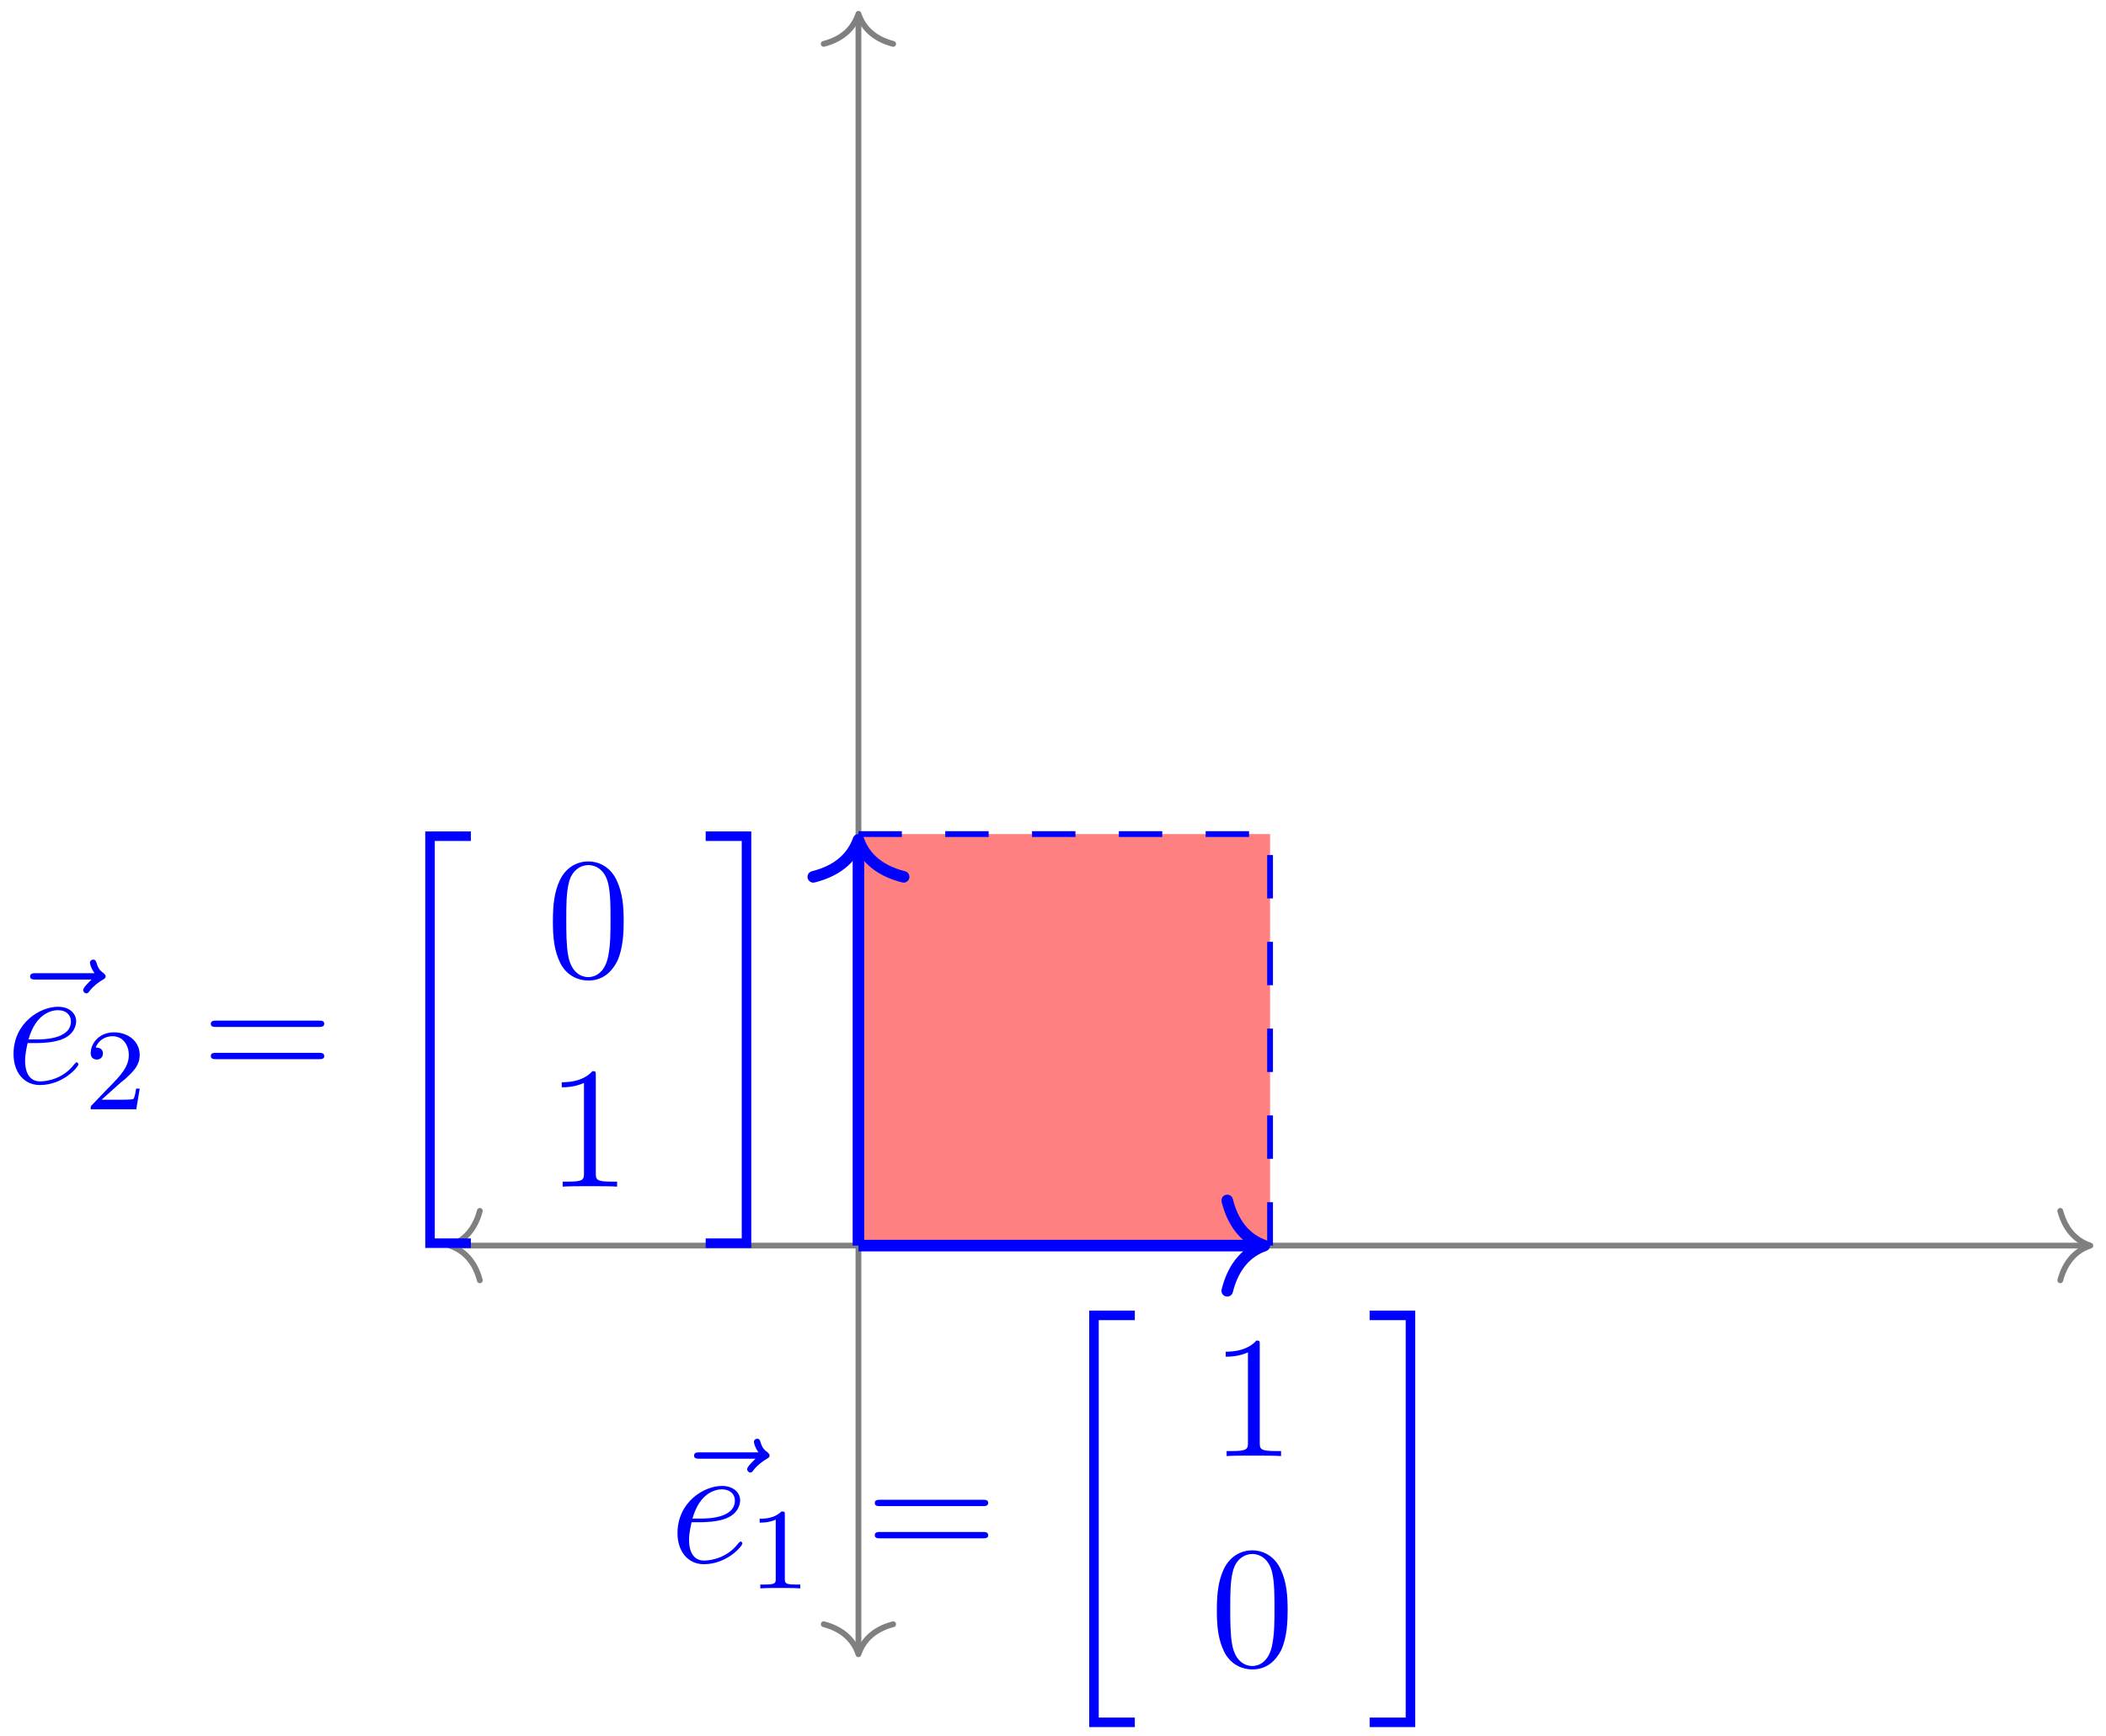
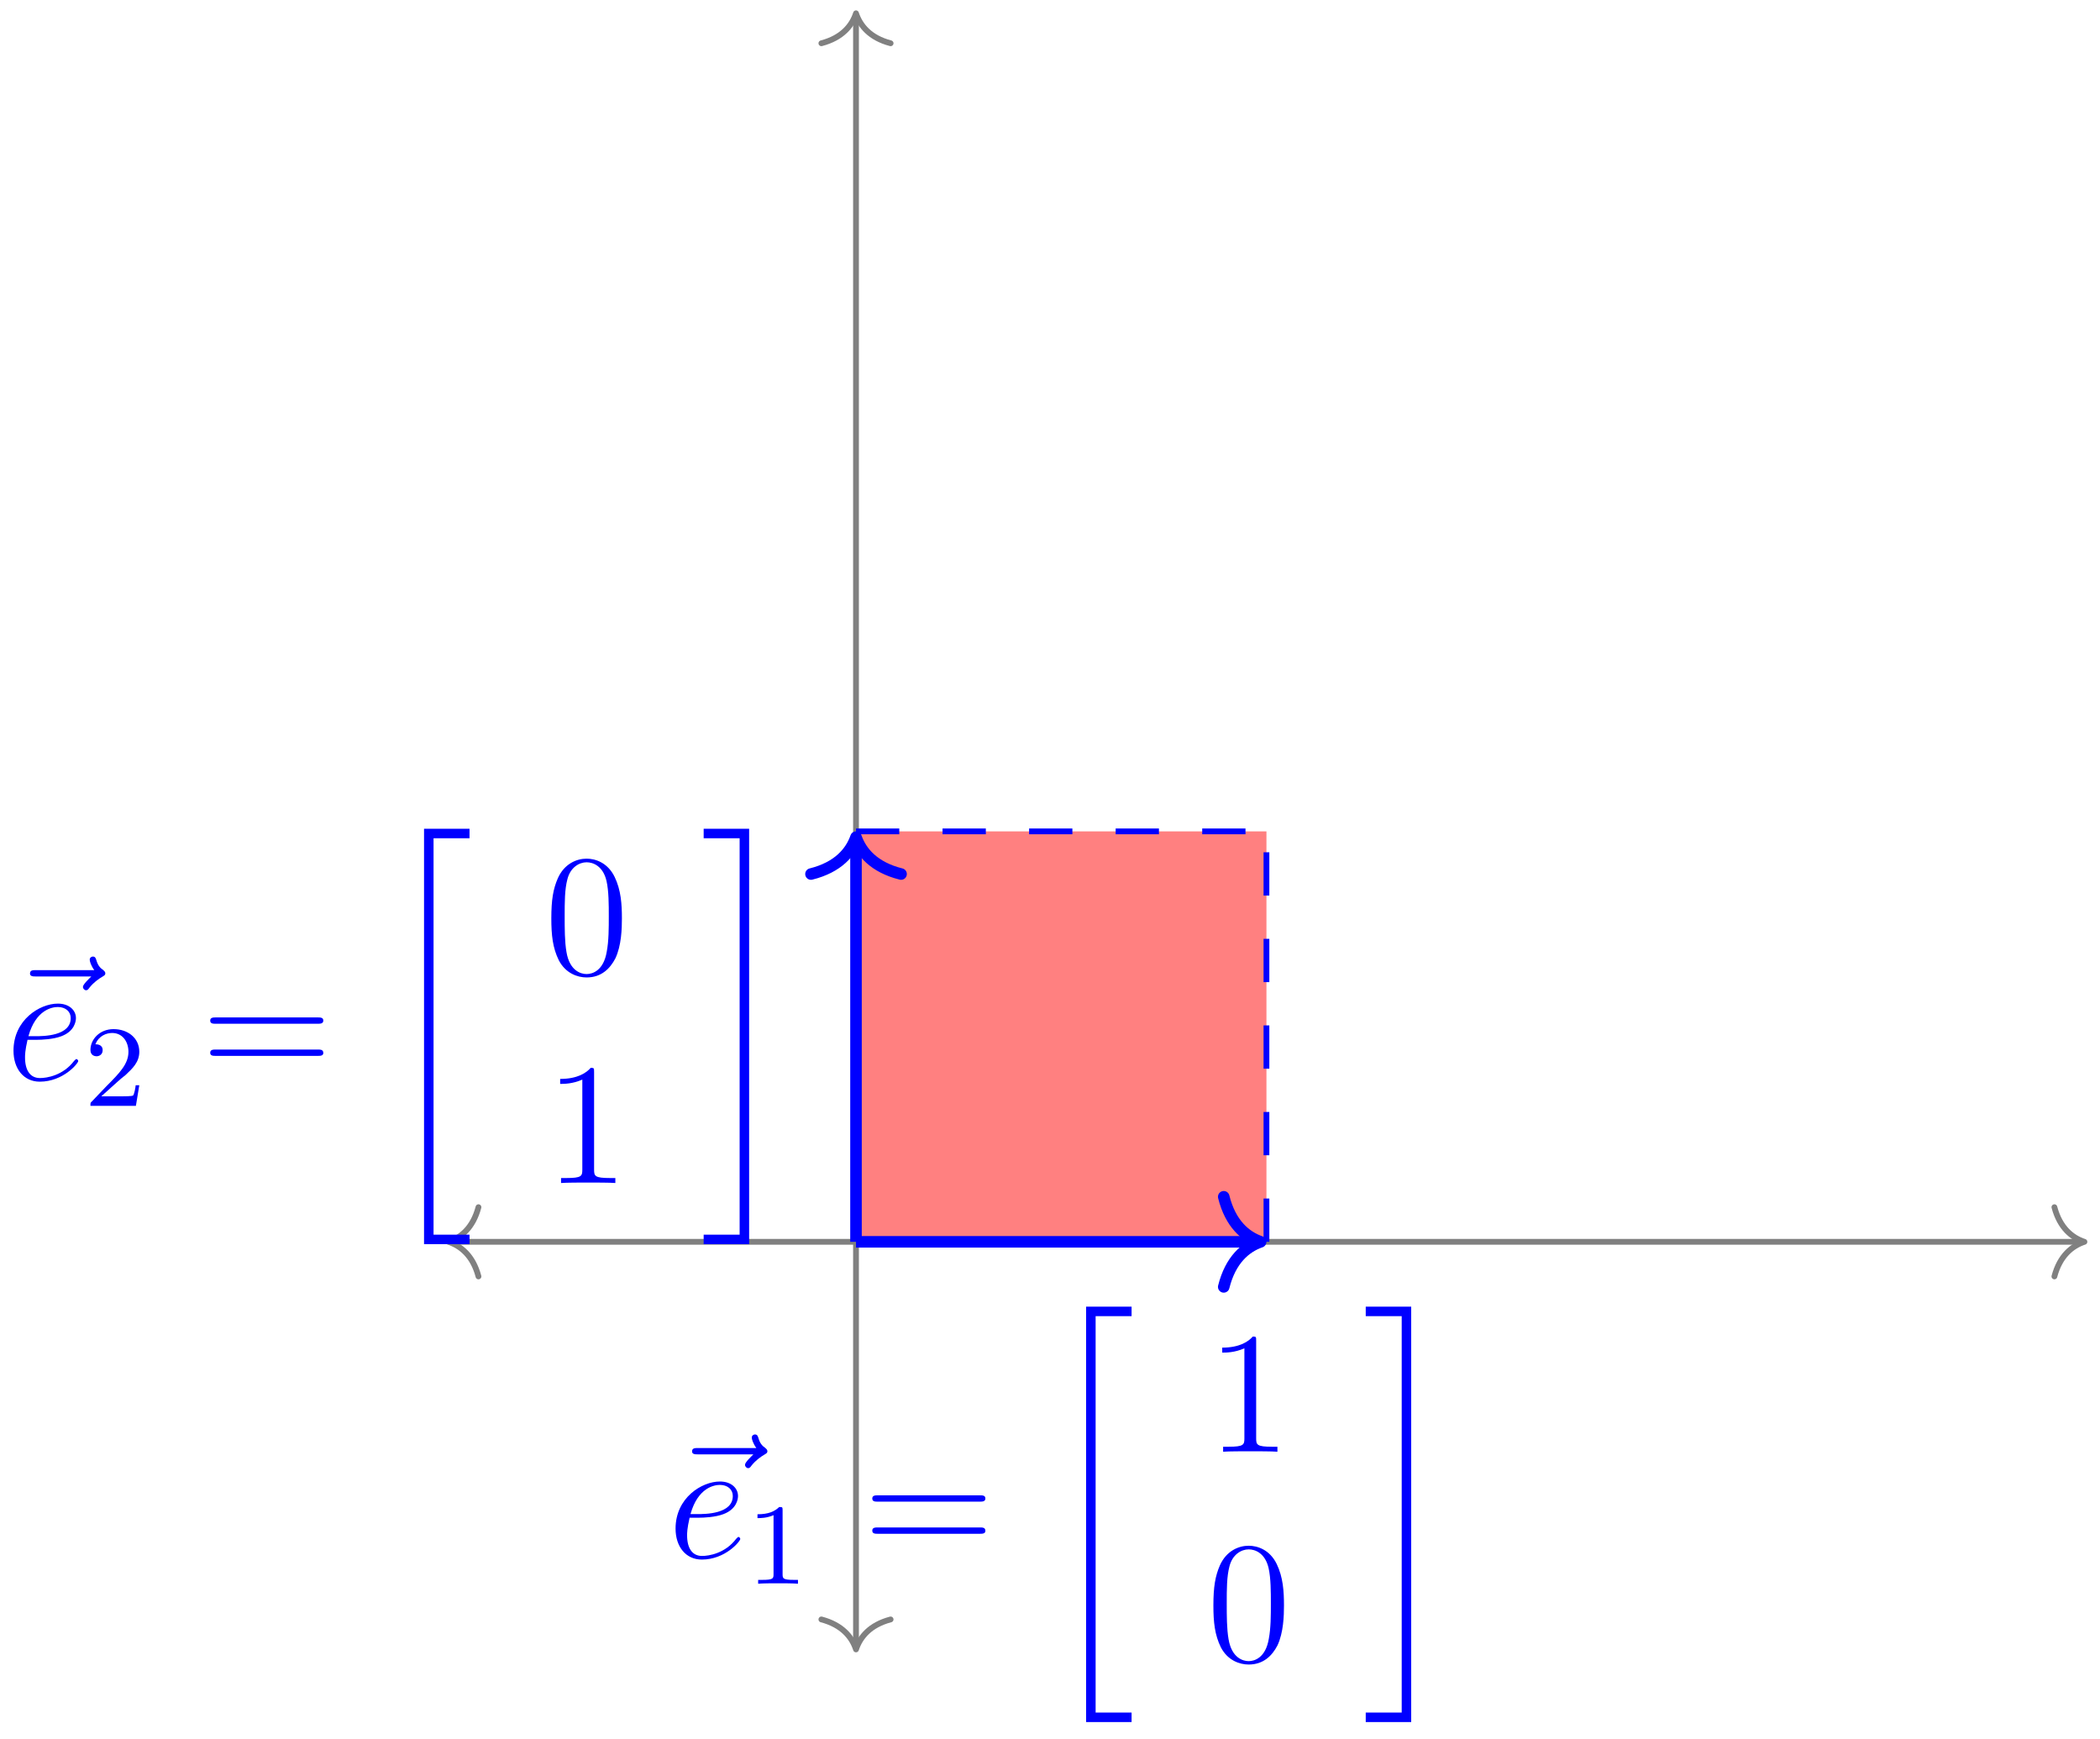
- <svg xmlns="http://www.w3.org/2000/svg" xmlns:xlink="http://www.w3.org/1999/xlink" width="145.04pt" height="119.529pt" viewBox="0 0 145.04 119.529" version="1.1">
+ <svg xmlns="http://www.w3.org/2000/svg" xmlns:xlink="http://www.w3.org/1999/xlink" width="145.04pt" height="120.08pt" viewBox="0 0 145.04 120.08" version="1.1">
  <defs>
    <g>
      <symbol overflow="visible" id="glyph0-0">
        <path style="stroke:none;" d="" />
      </symbol>
      <symbol overflow="visible" id="glyph0-1">
        <path style="stroke:none;" d="M 6.391 -7.141 C 6.25 -7 5.812 -6.594 5.812 -6.422 C 5.812 -6.297 5.922 -6.188 6.031 -6.188 C 6.141 -6.188 6.188 -6.266 6.281 -6.391 C 6.562 -6.734 6.891 -6.969 7.156 -7.125 C 7.281 -7.203 7.359 -7.234 7.359 -7.359 C 7.359 -7.469 7.266 -7.531 7.203 -7.594 C 6.859 -7.812 6.781 -8.141 6.734 -8.281 C 6.703 -8.375 6.672 -8.516 6.5 -8.516 C 6.438 -8.516 6.281 -8.469 6.281 -8.297 C 6.281 -8.188 6.359 -7.906 6.594 -7.578 L 2.562 -7.578 C 2.359 -7.578 2.156 -7.578 2.156 -7.344 C 2.156 -7.141 2.375 -7.141 2.562 -7.141 Z M 6.391 -7.141 " />
      </symbol>
      <symbol overflow="visible" id="glyph0-2">
        <path style="stroke:none;" d="M 2.141 -2.766 C 2.469 -2.766 3.281 -2.797 3.844 -3.016 C 4.75 -3.359 4.844 -4.047 4.844 -4.266 C 4.844 -4.797 4.391 -5.266 3.594 -5.266 C 2.344 -5.266 0.531 -4.141 0.531 -2.016 C 0.531 -0.75 1.25 0.125 2.344 0.125 C 3.969 0.125 5 -1.141 5 -1.297 C 5 -1.375 4.922 -1.438 4.875 -1.438 C 4.844 -1.438 4.828 -1.422 4.719 -1.312 C 3.953 -0.297 2.828 -0.125 2.359 -0.125 C 1.688 -0.125 1.328 -0.656 1.328 -1.547 C 1.328 -1.703 1.328 -2.016 1.5 -2.766 Z M 1.562 -3.016 C 2.078 -4.859 3.219 -5.031 3.594 -5.031 C 4.125 -5.031 4.484 -4.719 4.484 -4.266 C 4.484 -3.016 2.562 -3.016 2.062 -3.016 Z M 1.562 -3.016 " />
      </symbol>
      <symbol overflow="visible" id="glyph1-0">
        <path style="stroke:none;" d="" />
      </symbol>
      <symbol overflow="visible" id="glyph1-1">
        <path style="stroke:none;" d="M 2.5 -5.078 C 2.5 -5.297 2.484 -5.297 2.266 -5.297 C 1.938 -4.984 1.516 -4.797 0.766 -4.797 L 0.766 -4.531 C 0.984 -4.531 1.406 -4.531 1.875 -4.734 L 1.875 -0.656 C 1.875 -0.359 1.844 -0.266 1.094 -0.266 L 0.812 -0.266 L 0.812 0 C 1.141 -0.031 1.828 -0.031 2.188 -0.031 C 2.547 -0.031 3.234 -0.031 3.562 0 L 3.562 -0.266 L 3.281 -0.266 C 2.531 -0.266 2.5 -0.359 2.5 -0.656 Z M 2.5 -5.078 " />
      </symbol>
      <symbol overflow="visible" id="glyph1-2">
        <path style="stroke:none;" d="M 2.25 -1.625 C 2.375 -1.75 2.703 -2.016 2.844 -2.125 C 3.328 -2.578 3.797 -3.016 3.797 -3.734 C 3.797 -4.688 3 -5.297 2.016 -5.297 C 1.047 -5.297 0.422 -4.578 0.422 -3.859 C 0.422 -3.469 0.734 -3.422 0.844 -3.422 C 1.016 -3.422 1.266 -3.531 1.266 -3.844 C 1.266 -4.25 0.859 -4.25 0.766 -4.25 C 1 -4.844 1.531 -5.031 1.922 -5.031 C 2.656 -5.031 3.047 -4.406 3.047 -3.734 C 3.047 -2.906 2.469 -2.297 1.516 -1.344 L 0.516 -0.297 C 0.422 -0.219 0.422 -0.203 0.422 0 L 3.562 0 L 3.797 -1.422 L 3.547 -1.422 C 3.531 -1.266 3.469 -0.875 3.375 -0.719 C 3.328 -0.656 2.719 -0.656 2.594 -0.656 L 1.172 -0.656 Z M 2.25 -1.625 " />
      </symbol>
      <symbol overflow="visible" id="glyph2-0">
        <path style="stroke:none;" d="" />
      </symbol>
      <symbol overflow="visible" id="glyph2-1">
        <path style="stroke:none;" d="M 8.062 -3.875 C 8.234 -3.875 8.453 -3.875 8.453 -4.094 C 8.453 -4.312 8.25 -4.312 8.062 -4.312 L 1.031 -4.312 C 0.859 -4.312 0.641 -4.312 0.641 -4.094 C 0.641 -3.875 0.844 -3.875 1.031 -3.875 Z M 8.062 -1.656 C 8.234 -1.656 8.453 -1.656 8.453 -1.859 C 8.453 -2.094 8.25 -2.094 8.062 -2.094 L 1.031 -2.094 C 0.859 -2.094 0.641 -2.094 0.641 -1.875 C 0.641 -1.656 0.844 -1.656 1.031 -1.656 Z M 8.062 -1.656 " />
      </symbol>
      <symbol overflow="visible" id="glyph2-2">
        <path style="stroke:none;" d="M 3.438 -7.656 C 3.438 -7.938 3.438 -7.953 3.203 -7.953 C 2.922 -7.625 2.312 -7.188 1.094 -7.188 L 1.094 -6.844 C 1.359 -6.844 1.953 -6.844 2.625 -7.141 L 2.625 -0.922 C 2.625 -0.484 2.578 -0.344 1.531 -0.344 L 1.156 -0.344 L 1.156 0 C 1.484 -0.031 2.641 -0.031 3.031 -0.031 C 3.438 -0.031 4.578 -0.031 4.906 0 L 4.906 -0.344 L 4.531 -0.344 C 3.484 -0.344 3.438 -0.484 3.438 -0.922 Z M 3.438 -7.656 " />
      </symbol>
      <symbol overflow="visible" id="glyph2-3">
        <path style="stroke:none;" d="M 5.359 -3.828 C 5.359 -4.812 5.297 -5.781 4.859 -6.688 C 4.375 -7.688 3.516 -7.953 2.922 -7.953 C 2.234 -7.953 1.391 -7.609 0.938 -6.609 C 0.609 -5.859 0.484 -5.109 0.484 -3.828 C 0.484 -2.672 0.578 -1.797 1 -0.938 C 1.469 -0.031 2.297 0.25 2.922 0.25 C 3.953 0.25 4.547 -0.375 4.906 -1.062 C 5.328 -1.953 5.359 -3.125 5.359 -3.828 Z M 2.922 0.016 C 2.531 0.016 1.75 -0.203 1.531 -1.5 C 1.406 -2.219 1.406 -3.125 1.406 -3.969 C 1.406 -4.953 1.406 -5.828 1.594 -6.531 C 1.797 -7.344 2.406 -7.703 2.922 -7.703 C 3.375 -7.703 4.062 -7.438 4.297 -6.406 C 4.453 -5.719 4.453 -4.781 4.453 -3.969 C 4.453 -3.172 4.453 -2.266 4.312 -1.531 C 4.094 -0.219 3.328 0.016 2.922 0.016 Z M 2.922 0.016 " />
      </symbol>
      <symbol overflow="visible" id="glyph3-0">
        <path style="stroke:none;" d="" />
      </symbol>
      <symbol overflow="visible" id="glyph3-1">
        <path style="stroke:none;" d="M 2.984 28.203 L 6.125 28.203 L 6.125 27.547 L 3.641 27.547 L 3.641 0.172 L 6.125 0.172 L 6.125 -0.484 L 2.984 -0.484 Z M 2.984 28.203 " />
      </symbol>
      <symbol overflow="visible" id="glyph3-2">
        <path style="stroke:none;" d="M 2.656 27.547 L 0.172 27.547 L 0.172 28.203 L 3.312 28.203 L 3.312 -0.484 L 0.172 -0.484 L 0.172 0.172 L 2.656 0.172 Z M 2.656 27.547 " />
      </symbol>
    </g>
  </defs>
  <g id="surface1">
-     <path style=" stroke:none;fill-rule:nonzero;fill:rgb(100%,50%,50%);fill-opacity:1;" d="M 59.121 85.793 L 59.121 57.449 L 87.469 57.449 L 87.469 85.793 Z M 59.121 85.793 " />
-     <path style="fill:none;stroke-width:0.399;stroke-linecap:butt;stroke-linejoin:miter;stroke:rgb(50%,50%,50%);stroke-opacity:1;stroke-miterlimit:10;" d="M -27.95 0.001 L 84.644 0.001 " transform="matrix(1,0,0,-1,59.122,85.79418)" />
-     <path style="fill:none;stroke-width:0.399;stroke-linecap:round;stroke-linejoin:round;stroke:rgb(50%,50%,50%);stroke-opacity:1;stroke-miterlimit:10;" d="M -2.072 2.389 C -1.694 0.956 -0.85 0.28 0.002 -0.001 C -0.85 -0.279 -1.694 -0.958 -2.072 -2.392 " transform="matrix(-1,0,0,1,30.97445,85.79418)" />
-     <path style="fill:none;stroke-width:0.399;stroke-linecap:round;stroke-linejoin:round;stroke:rgb(50%,50%,50%);stroke-opacity:1;stroke-miterlimit:10;" d="M -2.073 2.392 C -1.694 0.958 -0.85 0.279 0.002 0.001 C -0.85 -0.28 -1.694 -0.956 -2.073 -2.389 " transform="matrix(1,0,0,-1,143.9632,85.79418)" />
-     <path style="fill:none;stroke-width:0.399;stroke-linecap:butt;stroke-linejoin:miter;stroke:rgb(50%,50%,50%);stroke-opacity:1;stroke-miterlimit:10;" d="M -0.001 -27.948 L -0.001 84.642 " transform="matrix(1,0,0,-1,59.122,85.79418)" />
-     <path style="fill:none;stroke-width:0.399;stroke-linecap:round;stroke-linejoin:round;stroke:rgb(50%,50%,50%);stroke-opacity:1;stroke-miterlimit:10;" d="M -2.071 2.39 C -1.692 0.956 -0.852 0.28 -0 -0.001 C -0.852 -0.278 -1.692 -0.958 -2.071 -2.392 " transform="matrix(0,1,1,0,59.122,113.9417)" />
-     <path style="fill:none;stroke-width:0.399;stroke-linecap:round;stroke-linejoin:round;stroke:rgb(50%,50%,50%);stroke-opacity:1;stroke-miterlimit:10;" d="M -2.07 2.392 C -1.695 0.958 -0.852 0.278 -0 0.001 C -0.852 -0.28 -1.695 -0.956 -2.07 -2.39 " transform="matrix(0,-1,-1,0,59.122,0.95301)" />
-     <path style="fill:none;stroke-width:0.797;stroke-linecap:butt;stroke-linejoin:miter;stroke:rgb(0%,0%,100%);stroke-opacity:1;stroke-miterlimit:10;" d="M -0.001 0.001 L 27.55 0.001 " transform="matrix(1,0,0,-1,59.122,85.79418)" />
-     <path style="fill:none;stroke-width:0.797;stroke-linecap:round;stroke-linejoin:round;stroke:rgb(0%,0%,100%);stroke-opacity:1;stroke-miterlimit:10;" d="M -2.551 3.111 C -2.086 1.243 -1.047 0.364 0 0.001 C -1.047 -0.362 -2.086 -1.245 -2.551 -3.112 " transform="matrix(1,0,0,-1,87.0703,85.79418)" />
+     <path style=" stroke:none;fill-rule:nonzero;fill:rgb(100%,50%,50%);fill-opacity:1;" d="M 59.121 85.758 L 59.121 57.414 L 87.469 57.414 L 87.469 85.758 Z M 59.121 85.758 " />
+     <path style="fill:none;stroke-width:0.399;stroke-linecap:butt;stroke-linejoin:miter;stroke:rgb(50%,50%,50%);stroke-opacity:1;stroke-miterlimit:10;" d="M -27.95 0.001 L 84.644 0.001 " transform="matrix(1,0,0,-1,59.122,85.759)" />
+     <path style="fill:none;stroke-width:0.399;stroke-linecap:round;stroke-linejoin:round;stroke:rgb(50%,50%,50%);stroke-opacity:1;stroke-miterlimit:10;" d="M -2.072 2.389 C -1.694 0.956 -0.85 0.28 0.002 -0.001 C -0.85 -0.279 -1.694 -0.958 -2.072 -2.392 " transform="matrix(-1,0,0,1,30.97445,85.759)" />
+     <path style="fill:none;stroke-width:0.399;stroke-linecap:round;stroke-linejoin:round;stroke:rgb(50%,50%,50%);stroke-opacity:1;stroke-miterlimit:10;" d="M -2.073 2.392 C -1.694 0.958 -0.85 0.279 0.002 0.001 C -0.85 -0.28 -1.694 -0.956 -2.073 -2.389 " transform="matrix(1,0,0,-1,143.9632,85.759)" />
+     <path style="fill:none;stroke-width:0.399;stroke-linecap:butt;stroke-linejoin:miter;stroke:rgb(50%,50%,50%);stroke-opacity:1;stroke-miterlimit:10;" d="M -0.001 -27.948 L -0.001 84.642 " transform="matrix(1,0,0,-1,59.122,85.759)" />
+     <path style="fill:none;stroke-width:0.399;stroke-linecap:round;stroke-linejoin:round;stroke:rgb(50%,50%,50%);stroke-opacity:1;stroke-miterlimit:10;" d="M -2.071 2.39 C -1.692 0.956 -0.852 0.28 -0 -0.001 C -0.852 -0.278 -1.692 -0.958 -2.071 -2.392 " transform="matrix(0,1,1,0,59.122,113.9065)" />
+     <path style="fill:none;stroke-width:0.399;stroke-linecap:round;stroke-linejoin:round;stroke:rgb(50%,50%,50%);stroke-opacity:1;stroke-miterlimit:10;" d="M -2.07 2.392 C -1.695 0.958 -0.852 0.278 -0 0.001 C -0.852 -0.28 -1.695 -0.956 -2.07 -2.39 " transform="matrix(0,-1,-1,0,59.122,0.91783)" />
+     <path style="fill:none;stroke-width:0.797;stroke-linecap:butt;stroke-linejoin:miter;stroke:rgb(0%,0%,100%);stroke-opacity:1;stroke-miterlimit:10;" d="M -0.001 0.001 L 27.55 0.001 " transform="matrix(1,0,0,-1,59.122,85.759)" />
+     <path style="fill:none;stroke-width:0.797;stroke-linecap:round;stroke-linejoin:round;stroke:rgb(0%,0%,100%);stroke-opacity:1;stroke-miterlimit:10;" d="M -2.551 3.111 C -2.086 1.243 -1.047 0.364 0 0.001 C -1.047 -0.362 -2.086 -1.245 -2.551 -3.112 " transform="matrix(1,0,0,-1,87.0703,85.759)" />
    <g style="fill:rgb(0%,0%,100%);fill-opacity:1;">
-       <use xlink:href="#glyph0-1" x="45.643" y="107.612" />
+       <use xlink:href="#glyph0-1" x="45.643" y="107.577" />
    </g>
    <g style="fill:rgb(0%,0%,100%);fill-opacity:1;">
-       <use xlink:href="#glyph0-2" x="46.128" y="107.612" />
+       <use xlink:href="#glyph0-2" x="46.128" y="107.577" />
    </g>
    <g style="fill:rgb(0%,0%,100%);fill-opacity:1;">
-       <use xlink:href="#glyph1-1" x="51.551" y="109.405" />
+       <use xlink:href="#glyph1-1" x="51.551" y="109.37" />
    </g>
    <g style="fill:rgb(0%,0%,100%);fill-opacity:1;">
-       <use xlink:href="#glyph2-1" x="59.604" y="107.612" />
+       <use xlink:href="#glyph2-1" x="59.604" y="107.577" />
    </g>
    <g style="fill:rgb(0%,0%,100%);fill-opacity:1;">
-       <use xlink:href="#glyph3-1" x="72.03" y="90.755" />
+       <use xlink:href="#glyph3-1" x="72.03" y="90.72" />
    </g>
    <g style="fill:rgb(0%,0%,100%);fill-opacity:1;">
-       <use xlink:href="#glyph2-2" x="83.321" y="100.289" />
+       <use xlink:href="#glyph2-2" x="83.321" y="100.254" />
    </g>
    <g style="fill:rgb(0%,0%,100%);fill-opacity:1;">
-       <use xlink:href="#glyph2-3" x="83.321" y="114.735" />
+       <use xlink:href="#glyph2-3" x="83.321" y="114.7" />
    </g>
    <g style="fill:rgb(0%,0%,100%);fill-opacity:1;">
-       <use xlink:href="#glyph3-2" x="94.155" y="90.755" />
+       <use xlink:href="#glyph3-2" x="94.155" y="90.72" />
    </g>
-     <path style="fill:none;stroke-width:0.797;stroke-linecap:butt;stroke-linejoin:miter;stroke:rgb(0%,0%,100%);stroke-opacity:1;stroke-miterlimit:10;" d="M -0.001 0.001 L -0.001 27.548 " transform="matrix(1,0,0,-1,59.122,85.79418)" />
-     <path style="fill:none;stroke-width:0.797;stroke-linecap:round;stroke-linejoin:round;stroke:rgb(0%,0%,100%);stroke-opacity:1;stroke-miterlimit:10;" d="M -2.549 3.11 C -2.084 1.243 -1.045 0.364 -0.002 0.001 C -1.045 -0.362 -2.084 -1.245 -2.549 -3.112 " transform="matrix(0,-1,-1,0,59.122,57.84588)" />
+     <path style="fill:none;stroke-width:0.797;stroke-linecap:butt;stroke-linejoin:miter;stroke:rgb(0%,0%,100%);stroke-opacity:1;stroke-miterlimit:10;" d="M -0.001 0.001 L -0.001 27.548 " transform="matrix(1,0,0,-1,59.122,85.759)" />
+     <path style="fill:none;stroke-width:0.797;stroke-linecap:round;stroke-linejoin:round;stroke:rgb(0%,0%,100%);stroke-opacity:1;stroke-miterlimit:10;" d="M -2.549 3.11 C -2.084 1.243 -1.045 0.364 -0.002 0.001 C -1.045 -0.362 -2.084 -1.245 -2.549 -3.112 " transform="matrix(0,-1,-1,0,59.122,57.8107)" />
    <g style="fill:rgb(0%,0%,100%);fill-opacity:1;">
-       <use xlink:href="#glyph0-1" x="-0.084" y="74.609" />
+       <use xlink:href="#glyph0-1" x="-0.084" y="74.574" />
    </g>
    <g style="fill:rgb(0%,0%,100%);fill-opacity:1;">
-       <use xlink:href="#glyph0-2" x="0.401" y="74.609" />
+       <use xlink:href="#glyph0-2" x="0.401" y="74.574" />
    </g>
    <g style="fill:rgb(0%,0%,100%);fill-opacity:1;">
-       <use xlink:href="#glyph1-2" x="5.824" y="76.402" />
+       <use xlink:href="#glyph1-2" x="5.824" y="76.367" />
    </g>
    <g style="fill:rgb(0%,0%,100%);fill-opacity:1;">
-       <use xlink:href="#glyph2-1" x="13.877" y="74.609" />
+       <use xlink:href="#glyph2-1" x="13.877" y="74.574" />
    </g>
    <g style="fill:rgb(0%,0%,100%);fill-opacity:1;">
-       <use xlink:href="#glyph3-1" x="26.303" y="57.752" />
+       <use xlink:href="#glyph3-1" x="26.303" y="57.717" />
    </g>
    <g style="fill:rgb(0%,0%,100%);fill-opacity:1;">
-       <use xlink:href="#glyph2-3" x="37.594" y="67.286" />
+       <use xlink:href="#glyph2-3" x="37.594" y="67.251" />
    </g>
    <g style="fill:rgb(0%,0%,100%);fill-opacity:1;">
-       <use xlink:href="#glyph2-2" x="37.594" y="81.732" />
+       <use xlink:href="#glyph2-2" x="37.594" y="81.697" />
    </g>
    <g style="fill:rgb(0%,0%,100%);fill-opacity:1;">
-       <use xlink:href="#glyph3-2" x="48.428" y="57.752" />
+       <use xlink:href="#glyph3-2" x="48.428" y="57.717" />
    </g>
-     <path style="fill:none;stroke-width:0.399;stroke-linecap:butt;stroke-linejoin:miter;stroke:rgb(0%,0%,100%);stroke-opacity:1;stroke-dasharray:2.989,2.989;stroke-miterlimit:10;" d="M 28.347 0.001 L 28.347 28.345 " transform="matrix(1,0,0,-1,59.122,85.79418)" />
-     <path style="fill:none;stroke-width:0.399;stroke-linecap:butt;stroke-linejoin:miter;stroke:rgb(0%,0%,100%);stroke-opacity:1;stroke-dasharray:2.989,2.989;stroke-miterlimit:10;" d="M -0.001 28.345 L 28.347 28.345 " transform="matrix(1,0,0,-1,59.122,85.79418)" />
+     <path style="fill:none;stroke-width:0.399;stroke-linecap:butt;stroke-linejoin:miter;stroke:rgb(0%,0%,100%);stroke-opacity:1;stroke-dasharray:2.989,2.989;stroke-miterlimit:10;" d="M 28.347 0.001 L 28.347 28.345 " transform="matrix(1,0,0,-1,59.122,85.759)" />
+     <path style="fill:none;stroke-width:0.399;stroke-linecap:butt;stroke-linejoin:miter;stroke:rgb(0%,0%,100%);stroke-opacity:1;stroke-dasharray:2.989,2.989;stroke-miterlimit:10;" d="M -0.001 28.345 L 28.347 28.345 " transform="matrix(1,0,0,-1,59.122,85.759)" />
  </g>
</svg>
